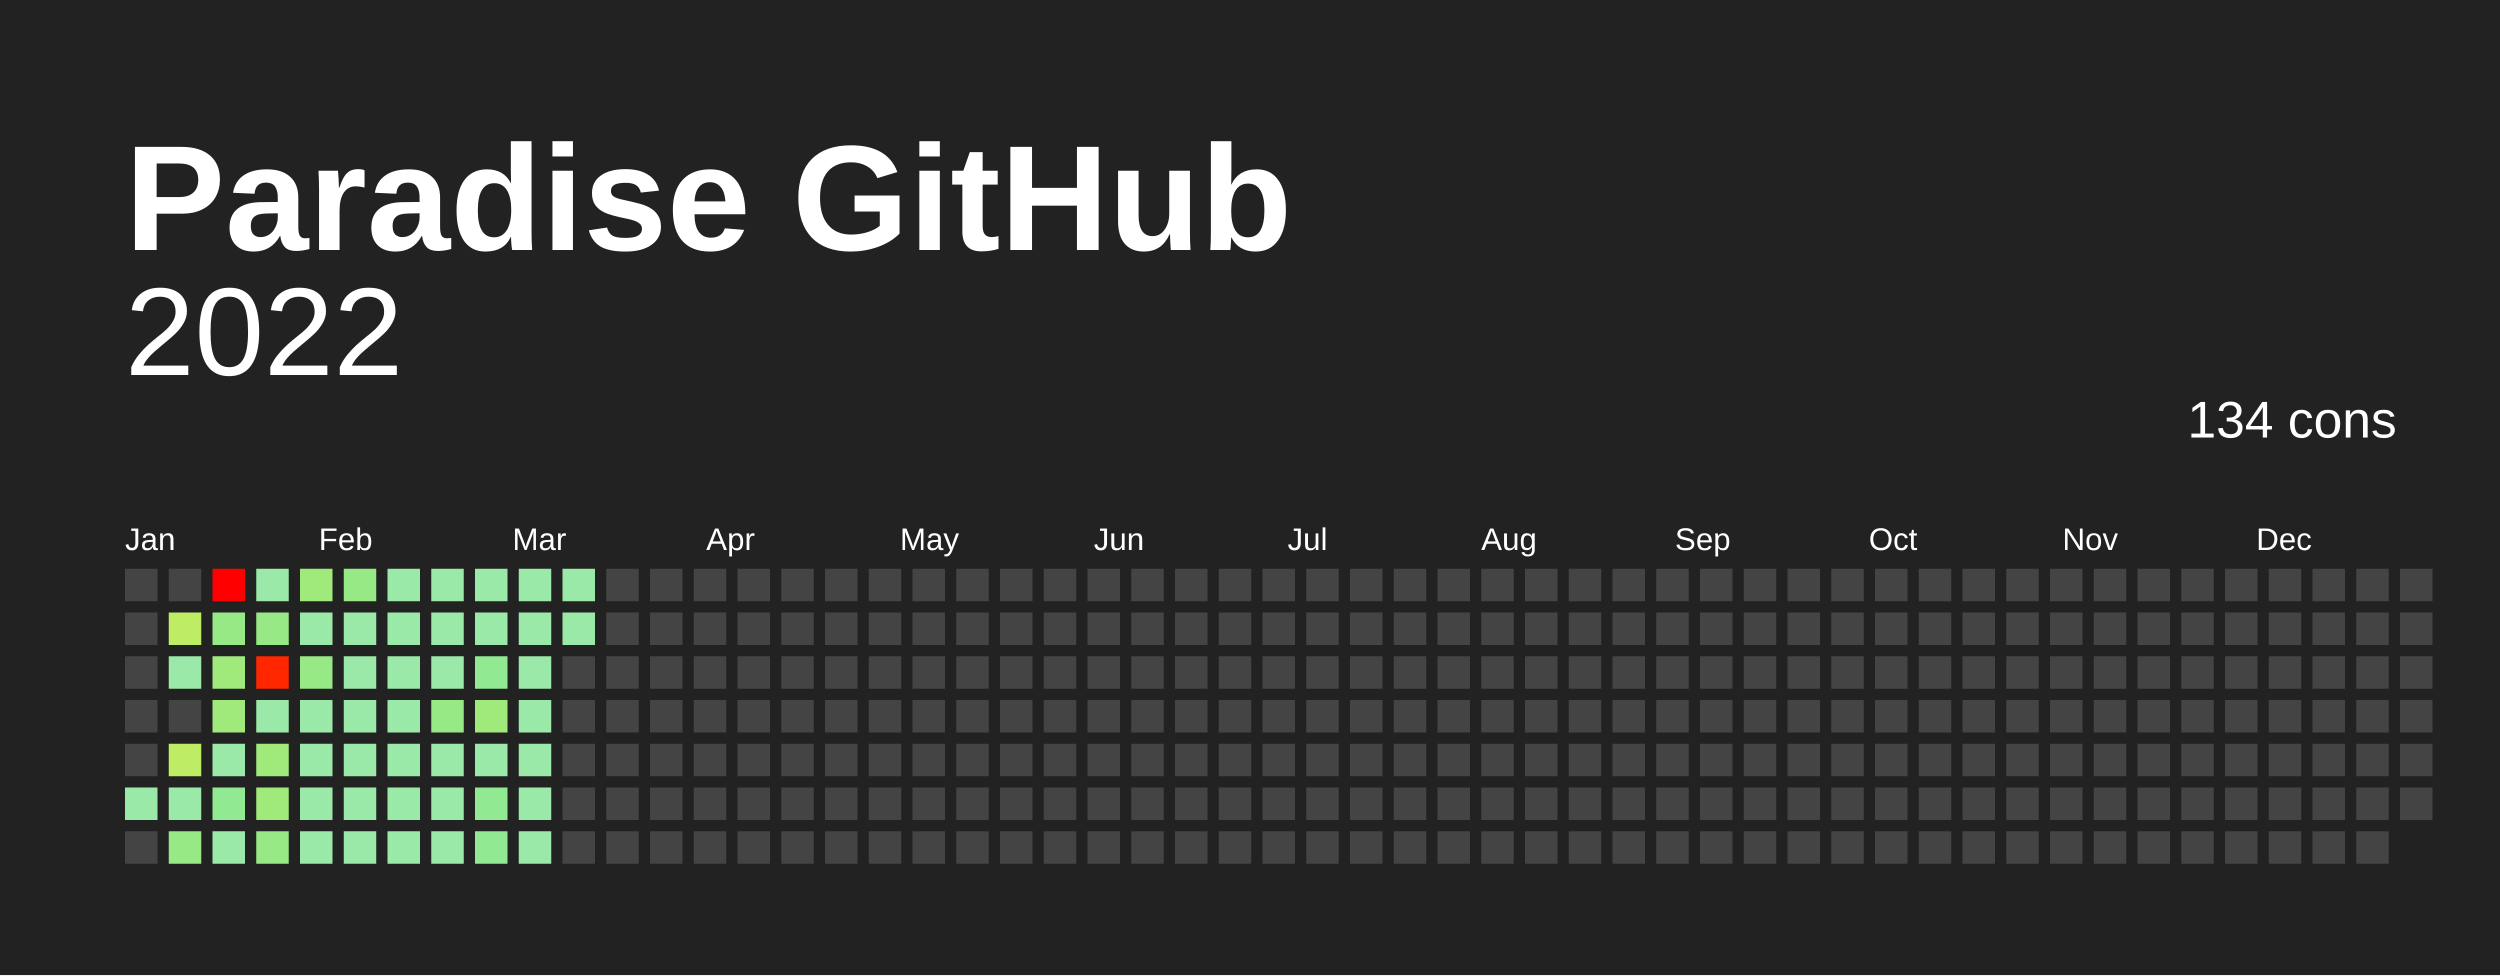
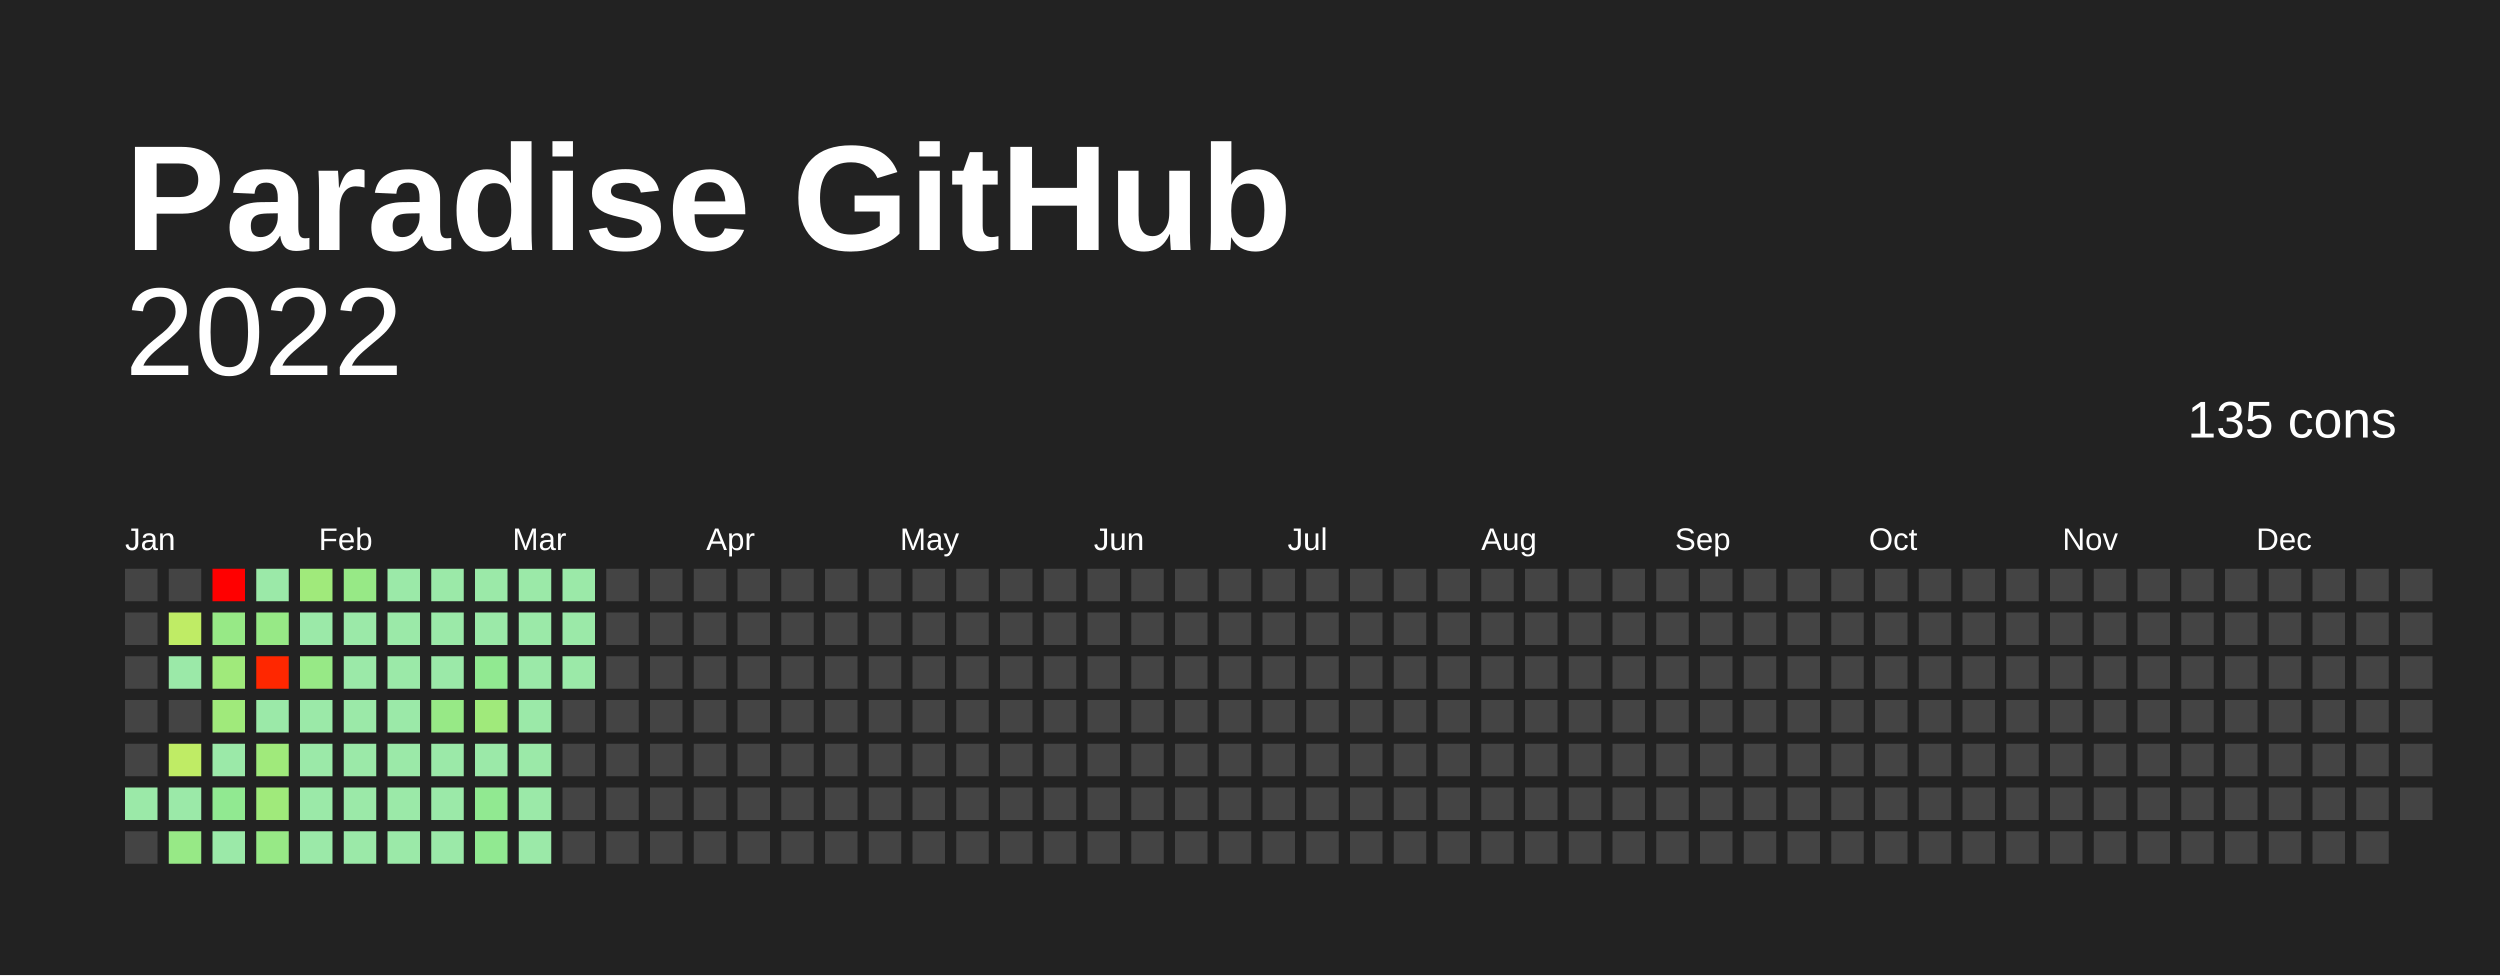
<svg xmlns="http://www.w3.org/2000/svg" baseProfile="full" height="78mm" version="1.1" viewBox="0,0,200,78" width="200mm">
  <defs />
  <rect fill="#222222" height="78" width="200" x="0" y="0" />
  <text fill="#FFFFFF" style="font-size:12px; font-family:Arial; font-weight:bold;" x="10" y="20">Paradise GitHub</text>
  <text alignment-baseline="hanging" fill="#FFFFFF" style="font-size:10.0px; font-family:Arial;" x="10" y="30">2022</text>
-   <text alignment-baseline="hanging" fill="#FFFFFF" style="font-size:4.125px; font-family:Arial;" x="175" y="35">134 cons</text>
+   <text alignment-baseline="hanging" fill="#FFFFFF" style="font-size:4.125px; font-family:Arial;" x="175" y="35">135 cons</text>
  <text fill="#FFFFFF" style="font-size:2.5px; font-family:Arial" x="10.0" y="44">Jan</text>
  <text fill="#FFFFFF" style="font-size:2.5px; font-family:Arial" x="25.5" y="44">Feb</text>
  <text fill="#FFFFFF" style="font-size:2.5px; font-family:Arial" x="41.0" y="44">Mar</text>
  <text fill="#FFFFFF" style="font-size:2.5px; font-family:Arial" x="56.5" y="44">Apr</text>
  <text fill="#FFFFFF" style="font-size:2.5px; font-family:Arial" x="72.0" y="44">May</text>
  <text fill="#FFFFFF" style="font-size:2.5px; font-family:Arial" x="87.5" y="44">Jun</text>
  <text fill="#FFFFFF" style="font-size:2.5px; font-family:Arial" x="103.0" y="44">Jul</text>
  <text fill="#FFFFFF" style="font-size:2.5px; font-family:Arial" x="118.5" y="44">Aug</text>
  <text fill="#FFFFFF" style="font-size:2.5px; font-family:Arial" x="134.0" y="44">Sep</text>
  <text fill="#FFFFFF" style="font-size:2.5px; font-family:Arial" x="149.5" y="44">Oct</text>
  <text fill="#FFFFFF" style="font-size:2.5px; font-family:Arial" x="165.0" y="44">Nov</text>
  <text fill="#FFFFFF" style="font-size:2.5px; font-family:Arial" x="180.5" y="44">Dec</text>
  <rect fill="#444444" height="2.6" width="2.6" x="10.0" y="45.5" />
  <rect fill="#444444" height="2.6" width="2.6" x="10.0" y="49.0" />
  <rect fill="#444444" height="2.6" width="2.6" x="10.0" y="52.5" />
  <rect fill="#444444" height="2.6" width="2.6" x="10.0" y="56.0" />
  <rect fill="#444444" height="2.6" width="2.6" x="10.0" y="59.5" />
  <rect fill="#9be9a8" height="2.6" width="2.6" x="10.0" y="63.0" />
  <rect fill="#444444" height="2.6" width="2.6" x="10.0" y="66.5" />
  <rect fill="#444444" height="2.6" width="2.6" x="13.5" y="45.5" />
  <rect fill="#bfec65" height="2.6" width="2.6" x="13.5" y="49.0" />
  <rect fill="#9be9a8" height="2.6" width="2.6" x="13.5" y="52.5" />
  <rect fill="#444444" height="2.6" width="2.6" x="13.5" y="56.0" />
  <rect fill="#bfec65" height="2.6" width="2.6" x="13.5" y="59.5" />
  <rect fill="#9be9a8" height="2.6" width="2.6" x="13.5" y="63.0" />
  <rect fill="#97e986" height="2.6" width="2.6" x="13.5" y="66.5" />
  <rect fill="red" height="2.6" width="2.6" x="17.0" y="45.5" />
  <rect fill="#97e986" height="2.6" width="2.6" x="17.0" y="49.0" />
  <rect fill="#a0ea7b" height="2.6" width="2.6" x="17.0" y="52.5" />
  <rect fill="#a0ea7b" height="2.6" width="2.6" x="17.0" y="56.0" />
  <rect fill="#9be9a8" height="2.6" width="2.6" x="17.0" y="59.5" />
  <rect fill="#91e991" height="2.6" width="2.6" x="17.0" y="63.0" />
  <rect fill="#9be9a8" height="2.6" width="2.6" x="17.0" y="66.5" />
  <rect fill="#9be9a8" height="2.6" width="2.6" x="20.5" y="45.5" />
  <rect fill="#97e986" height="2.6" width="2.6" x="20.5" y="49.0" />
  <rect fill="#ff2700" height="2.6" width="2.6" x="20.5" y="52.5" />
  <rect fill="#9be9a8" height="2.6" width="2.6" x="20.5" y="56.0" />
  <rect fill="#a0ea7b" height="2.6" width="2.6" x="20.5" y="59.5" />
  <rect fill="#a0ea7b" height="2.6" width="2.6" x="20.5" y="63.0" />
  <rect fill="#97e986" height="2.6" width="2.6" x="20.5" y="66.5" />
  <rect fill="#a0ea7b" height="2.6" width="2.6" x="24.0" y="45.5" />
  <rect fill="#9be9a8" height="2.6" width="2.6" x="24.0" y="49.0" />
  <rect fill="#97e986" height="2.6" width="2.6" x="24.0" y="52.5" />
  <rect fill="#9be9a8" height="2.6" width="2.6" x="24.0" y="56.0" />
  <rect fill="#9be9a8" height="2.6" width="2.6" x="24.0" y="59.5" />
  <rect fill="#9be9a8" height="2.6" width="2.6" x="24.0" y="63.0" />
  <rect fill="#9be9a8" height="2.6" width="2.6" x="24.0" y="66.5" />
  <rect fill="#97e986" height="2.6" width="2.6" x="27.5" y="45.5" />
  <rect fill="#9be9a8" height="2.6" width="2.6" x="27.5" y="49.0" />
  <rect fill="#9be9a8" height="2.6" width="2.6" x="27.5" y="52.5" />
  <rect fill="#9be9a8" height="2.6" width="2.6" x="27.5" y="56.0" />
  <rect fill="#9be9a8" height="2.6" width="2.6" x="27.5" y="59.5" />
  <rect fill="#9be9a8" height="2.6" width="2.6" x="27.5" y="63.0" />
  <rect fill="#9be9a8" height="2.6" width="2.6" x="27.5" y="66.5" />
  <rect fill="#9be9a8" height="2.6" width="2.6" x="31.0" y="45.5" />
  <rect fill="#9be9a8" height="2.6" width="2.6" x="31.0" y="49.0" />
  <rect fill="#9be9a8" height="2.6" width="2.6" x="31.0" y="52.5" />
  <rect fill="#9be9a8" height="2.6" width="2.6" x="31.0" y="56.0" />
  <rect fill="#9be9a8" height="2.6" width="2.6" x="31.0" y="59.5" />
  <rect fill="#9be9a8" height="2.6" width="2.6" x="31.0" y="63.0" />
  <rect fill="#9be9a8" height="2.6" width="2.6" x="31.0" y="66.5" />
  <rect fill="#9be9a8" height="2.6" width="2.6" x="34.5" y="45.5" />
  <rect fill="#9be9a8" height="2.6" width="2.6" x="34.5" y="49.0" />
  <rect fill="#9be9a8" height="2.6" width="2.6" x="34.5" y="52.5" />
  <rect fill="#97e986" height="2.6" width="2.6" x="34.5" y="56.0" />
  <rect fill="#9be9a8" height="2.6" width="2.6" x="34.5" y="59.5" />
  <rect fill="#9be9a8" height="2.6" width="2.6" x="34.5" y="63.0" />
  <rect fill="#9be9a8" height="2.6" width="2.6" x="34.5" y="66.5" />
  <rect fill="#9be9a8" height="2.6" width="2.6" x="38.0" y="45.5" />
  <rect fill="#9be9a8" height="2.6" width="2.6" x="38.0" y="49.0" />
  <rect fill="#91e991" height="2.6" width="2.6" x="38.0" y="52.5" />
  <rect fill="#a0ea7b" height="2.6" width="2.6" x="38.0" y="56.0" />
  <rect fill="#9be9a8" height="2.6" width="2.6" x="38.0" y="59.5" />
  <rect fill="#91e991" height="2.6" width="2.6" x="38.0" y="63.0" />
  <rect fill="#91e991" height="2.6" width="2.6" x="38.0" y="66.5" />
  <rect fill="#9be9a8" height="2.6" width="2.6" x="41.5" y="45.5" />
  <rect fill="#9be9a8" height="2.6" width="2.6" x="41.5" y="49.0" />
  <rect fill="#9be9a8" height="2.6" width="2.6" x="41.5" y="52.5" />
  <rect fill="#9be9a8" height="2.6" width="2.6" x="41.5" y="56.0" />
  <rect fill="#9be9a8" height="2.6" width="2.6" x="41.5" y="59.5" />
  <rect fill="#9be9a8" height="2.6" width="2.6" x="41.5" y="63.0" />
  <rect fill="#9be9a8" height="2.6" width="2.6" x="41.5" y="66.5" />
  <rect fill="#9be9a8" height="2.6" width="2.6" x="45.0" y="45.5" />
  <rect fill="#9be9a8" height="2.6" width="2.6" x="45.0" y="49.0" />
-   <rect fill="#444444" height="2.6" width="2.6" x="45.0" y="52.5" />
+   <rect fill="#9be9a8" height="2.6" width="2.6" x="45.0" y="52.5" />
  <rect fill="#444444" height="2.6" width="2.6" x="45.0" y="56.0" />
  <rect fill="#444444" height="2.6" width="2.6" x="45.0" y="59.5" />
  <rect fill="#444444" height="2.6" width="2.6" x="45.0" y="63.0" />
  <rect fill="#444444" height="2.6" width="2.6" x="45.0" y="66.5" />
  <rect fill="#444444" height="2.6" width="2.6" x="48.5" y="45.5" />
  <rect fill="#444444" height="2.6" width="2.6" x="48.5" y="49.0" />
  <rect fill="#444444" height="2.6" width="2.6" x="48.5" y="52.5" />
  <rect fill="#444444" height="2.6" width="2.6" x="48.5" y="56.0" />
  <rect fill="#444444" height="2.6" width="2.6" x="48.5" y="59.5" />
  <rect fill="#444444" height="2.6" width="2.6" x="48.5" y="63.0" />
  <rect fill="#444444" height="2.6" width="2.6" x="48.5" y="66.5" />
  <rect fill="#444444" height="2.6" width="2.6" x="52.0" y="45.5" />
  <rect fill="#444444" height="2.6" width="2.6" x="52.0" y="49.0" />
  <rect fill="#444444" height="2.6" width="2.6" x="52.0" y="52.5" />
  <rect fill="#444444" height="2.6" width="2.6" x="52.0" y="56.0" />
  <rect fill="#444444" height="2.6" width="2.6" x="52.0" y="59.5" />
  <rect fill="#444444" height="2.6" width="2.6" x="52.0" y="63.0" />
  <rect fill="#444444" height="2.6" width="2.6" x="52.0" y="66.5" />
  <rect fill="#444444" height="2.6" width="2.6" x="55.5" y="45.5" />
  <rect fill="#444444" height="2.6" width="2.6" x="55.5" y="49.0" />
  <rect fill="#444444" height="2.6" width="2.6" x="55.5" y="52.5" />
  <rect fill="#444444" height="2.6" width="2.6" x="55.5" y="56.0" />
  <rect fill="#444444" height="2.6" width="2.6" x="55.5" y="59.5" />
  <rect fill="#444444" height="2.6" width="2.6" x="55.5" y="63.0" />
  <rect fill="#444444" height="2.6" width="2.6" x="55.5" y="66.5" />
  <rect fill="#444444" height="2.6" width="2.6" x="59.0" y="45.5" />
  <rect fill="#444444" height="2.6" width="2.6" x="59.0" y="49.0" />
  <rect fill="#444444" height="2.6" width="2.6" x="59.0" y="52.5" />
  <rect fill="#444444" height="2.6" width="2.6" x="59.0" y="56.0" />
  <rect fill="#444444" height="2.6" width="2.6" x="59.0" y="59.5" />
  <rect fill="#444444" height="2.6" width="2.6" x="59.0" y="63.0" />
  <rect fill="#444444" height="2.6" width="2.6" x="59.0" y="66.5" />
  <rect fill="#444444" height="2.6" width="2.6" x="62.5" y="45.5" />
  <rect fill="#444444" height="2.6" width="2.6" x="62.5" y="49.0" />
  <rect fill="#444444" height="2.6" width="2.6" x="62.5" y="52.5" />
  <rect fill="#444444" height="2.6" width="2.6" x="62.5" y="56.0" />
  <rect fill="#444444" height="2.6" width="2.6" x="62.5" y="59.5" />
  <rect fill="#444444" height="2.6" width="2.6" x="62.5" y="63.0" />
  <rect fill="#444444" height="2.6" width="2.6" x="62.5" y="66.5" />
  <rect fill="#444444" height="2.6" width="2.6" x="66.0" y="45.5" />
  <rect fill="#444444" height="2.6" width="2.6" x="66.0" y="49.0" />
  <rect fill="#444444" height="2.6" width="2.6" x="66.0" y="52.5" />
  <rect fill="#444444" height="2.6" width="2.6" x="66.0" y="56.0" />
  <rect fill="#444444" height="2.6" width="2.6" x="66.0" y="59.5" />
  <rect fill="#444444" height="2.6" width="2.6" x="66.0" y="63.0" />
  <rect fill="#444444" height="2.6" width="2.6" x="66.0" y="66.5" />
  <rect fill="#444444" height="2.6" width="2.6" x="69.5" y="45.5" />
  <rect fill="#444444" height="2.6" width="2.6" x="69.5" y="49.0" />
  <rect fill="#444444" height="2.6" width="2.6" x="69.5" y="52.5" />
  <rect fill="#444444" height="2.6" width="2.6" x="69.5" y="56.0" />
  <rect fill="#444444" height="2.6" width="2.6" x="69.5" y="59.5" />
  <rect fill="#444444" height="2.6" width="2.6" x="69.5" y="63.0" />
  <rect fill="#444444" height="2.6" width="2.6" x="69.5" y="66.5" />
  <rect fill="#444444" height="2.6" width="2.6" x="73.0" y="45.5" />
  <rect fill="#444444" height="2.6" width="2.6" x="73.0" y="49.0" />
  <rect fill="#444444" height="2.6" width="2.6" x="73.0" y="52.5" />
  <rect fill="#444444" height="2.6" width="2.6" x="73.0" y="56.0" />
  <rect fill="#444444" height="2.6" width="2.6" x="73.0" y="59.5" />
  <rect fill="#444444" height="2.6" width="2.6" x="73.0" y="63.0" />
  <rect fill="#444444" height="2.6" width="2.6" x="73.0" y="66.5" />
  <rect fill="#444444" height="2.6" width="2.6" x="76.5" y="45.5" />
  <rect fill="#444444" height="2.6" width="2.6" x="76.5" y="49.0" />
  <rect fill="#444444" height="2.6" width="2.6" x="76.5" y="52.5" />
  <rect fill="#444444" height="2.6" width="2.6" x="76.5" y="56.0" />
  <rect fill="#444444" height="2.6" width="2.6" x="76.5" y="59.5" />
  <rect fill="#444444" height="2.6" width="2.6" x="76.5" y="63.0" />
  <rect fill="#444444" height="2.6" width="2.6" x="76.5" y="66.5" />
  <rect fill="#444444" height="2.6" width="2.6" x="80.0" y="45.5" />
  <rect fill="#444444" height="2.6" width="2.6" x="80.0" y="49.0" />
  <rect fill="#444444" height="2.6" width="2.6" x="80.0" y="52.5" />
  <rect fill="#444444" height="2.6" width="2.6" x="80.0" y="56.0" />
  <rect fill="#444444" height="2.6" width="2.6" x="80.0" y="59.5" />
  <rect fill="#444444" height="2.6" width="2.6" x="80.0" y="63.0" />
  <rect fill="#444444" height="2.6" width="2.6" x="80.0" y="66.5" />
  <rect fill="#444444" height="2.6" width="2.6" x="83.5" y="45.5" />
  <rect fill="#444444" height="2.6" width="2.6" x="83.5" y="49.0" />
  <rect fill="#444444" height="2.6" width="2.6" x="83.5" y="52.5" />
  <rect fill="#444444" height="2.6" width="2.6" x="83.5" y="56.0" />
  <rect fill="#444444" height="2.6" width="2.6" x="83.5" y="59.5" />
  <rect fill="#444444" height="2.6" width="2.6" x="83.5" y="63.0" />
  <rect fill="#444444" height="2.6" width="2.6" x="83.5" y="66.5" />
  <rect fill="#444444" height="2.6" width="2.6" x="87.0" y="45.5" />
  <rect fill="#444444" height="2.6" width="2.6" x="87.0" y="49.0" />
  <rect fill="#444444" height="2.6" width="2.6" x="87.0" y="52.5" />
  <rect fill="#444444" height="2.6" width="2.6" x="87.0" y="56.0" />
  <rect fill="#444444" height="2.6" width="2.6" x="87.0" y="59.5" />
  <rect fill="#444444" height="2.6" width="2.6" x="87.0" y="63.0" />
  <rect fill="#444444" height="2.6" width="2.6" x="87.0" y="66.5" />
  <rect fill="#444444" height="2.6" width="2.6" x="90.5" y="45.5" />
  <rect fill="#444444" height="2.6" width="2.6" x="90.5" y="49.0" />
  <rect fill="#444444" height="2.6" width="2.6" x="90.5" y="52.5" />
  <rect fill="#444444" height="2.6" width="2.6" x="90.5" y="56.0" />
  <rect fill="#444444" height="2.6" width="2.6" x="90.5" y="59.5" />
  <rect fill="#444444" height="2.6" width="2.6" x="90.5" y="63.0" />
  <rect fill="#444444" height="2.6" width="2.6" x="90.5" y="66.5" />
  <rect fill="#444444" height="2.6" width="2.6" x="94.0" y="45.5" />
  <rect fill="#444444" height="2.6" width="2.6" x="94.0" y="49.0" />
  <rect fill="#444444" height="2.6" width="2.6" x="94.0" y="52.5" />
  <rect fill="#444444" height="2.6" width="2.6" x="94.0" y="56.0" />
  <rect fill="#444444" height="2.6" width="2.6" x="94.0" y="59.5" />
  <rect fill="#444444" height="2.6" width="2.6" x="94.0" y="63.0" />
  <rect fill="#444444" height="2.6" width="2.6" x="94.0" y="66.5" />
  <rect fill="#444444" height="2.6" width="2.6" x="97.5" y="45.5" />
  <rect fill="#444444" height="2.6" width="2.6" x="97.5" y="49.0" />
  <rect fill="#444444" height="2.6" width="2.6" x="97.5" y="52.5" />
  <rect fill="#444444" height="2.6" width="2.6" x="97.5" y="56.0" />
  <rect fill="#444444" height="2.6" width="2.6" x="97.5" y="59.5" />
  <rect fill="#444444" height="2.6" width="2.6" x="97.5" y="63.0" />
  <rect fill="#444444" height="2.6" width="2.6" x="97.5" y="66.5" />
  <rect fill="#444444" height="2.6" width="2.6" x="101.0" y="45.5" />
  <rect fill="#444444" height="2.6" width="2.6" x="101.0" y="49.0" />
  <rect fill="#444444" height="2.6" width="2.6" x="101.0" y="52.5" />
  <rect fill="#444444" height="2.6" width="2.6" x="101.0" y="56.0" />
  <rect fill="#444444" height="2.6" width="2.6" x="101.0" y="59.5" />
  <rect fill="#444444" height="2.6" width="2.6" x="101.0" y="63.0" />
  <rect fill="#444444" height="2.6" width="2.6" x="101.0" y="66.5" />
  <rect fill="#444444" height="2.6" width="2.6" x="104.5" y="45.5" />
  <rect fill="#444444" height="2.6" width="2.6" x="104.5" y="49.0" />
  <rect fill="#444444" height="2.6" width="2.6" x="104.5" y="52.5" />
  <rect fill="#444444" height="2.6" width="2.6" x="104.5" y="56.0" />
  <rect fill="#444444" height="2.6" width="2.6" x="104.5" y="59.5" />
  <rect fill="#444444" height="2.6" width="2.6" x="104.5" y="63.0" />
  <rect fill="#444444" height="2.6" width="2.6" x="104.5" y="66.5" />
  <rect fill="#444444" height="2.6" width="2.6" x="108.0" y="45.5" />
  <rect fill="#444444" height="2.6" width="2.6" x="108.0" y="49.0" />
  <rect fill="#444444" height="2.6" width="2.6" x="108.0" y="52.5" />
  <rect fill="#444444" height="2.6" width="2.6" x="108.0" y="56.0" />
  <rect fill="#444444" height="2.6" width="2.6" x="108.0" y="59.5" />
  <rect fill="#444444" height="2.6" width="2.6" x="108.0" y="63.0" />
  <rect fill="#444444" height="2.6" width="2.6" x="108.0" y="66.5" />
  <rect fill="#444444" height="2.6" width="2.6" x="111.5" y="45.5" />
  <rect fill="#444444" height="2.6" width="2.6" x="111.5" y="49.0" />
  <rect fill="#444444" height="2.6" width="2.6" x="111.5" y="52.5" />
  <rect fill="#444444" height="2.6" width="2.6" x="111.5" y="56.0" />
  <rect fill="#444444" height="2.6" width="2.6" x="111.5" y="59.5" />
  <rect fill="#444444" height="2.6" width="2.6" x="111.5" y="63.0" />
  <rect fill="#444444" height="2.6" width="2.6" x="111.5" y="66.5" />
  <rect fill="#444444" height="2.6" width="2.6" x="115.0" y="45.5" />
  <rect fill="#444444" height="2.6" width="2.6" x="115.0" y="49.0" />
  <rect fill="#444444" height="2.6" width="2.6" x="115.0" y="52.5" />
  <rect fill="#444444" height="2.6" width="2.6" x="115.0" y="56.0" />
  <rect fill="#444444" height="2.6" width="2.6" x="115.0" y="59.5" />
  <rect fill="#444444" height="2.6" width="2.6" x="115.0" y="63.0" />
  <rect fill="#444444" height="2.6" width="2.6" x="115.0" y="66.5" />
  <rect fill="#444444" height="2.6" width="2.6" x="118.5" y="45.5" />
  <rect fill="#444444" height="2.6" width="2.6" x="118.5" y="49.0" />
  <rect fill="#444444" height="2.6" width="2.6" x="118.5" y="52.5" />
  <rect fill="#444444" height="2.6" width="2.6" x="118.5" y="56.0" />
  <rect fill="#444444" height="2.6" width="2.6" x="118.5" y="59.5" />
  <rect fill="#444444" height="2.6" width="2.6" x="118.5" y="63.0" />
  <rect fill="#444444" height="2.6" width="2.6" x="118.5" y="66.5" />
  <rect fill="#444444" height="2.6" width="2.6" x="122.0" y="45.5" />
  <rect fill="#444444" height="2.6" width="2.6" x="122.0" y="49.0" />
  <rect fill="#444444" height="2.6" width="2.6" x="122.0" y="52.5" />
  <rect fill="#444444" height="2.6" width="2.6" x="122.0" y="56.0" />
  <rect fill="#444444" height="2.6" width="2.6" x="122.0" y="59.5" />
  <rect fill="#444444" height="2.6" width="2.6" x="122.0" y="63.0" />
  <rect fill="#444444" height="2.6" width="2.6" x="122.0" y="66.5" />
  <rect fill="#444444" height="2.6" width="2.6" x="125.5" y="45.5" />
  <rect fill="#444444" height="2.6" width="2.6" x="125.5" y="49.0" />
  <rect fill="#444444" height="2.6" width="2.6" x="125.5" y="52.5" />
  <rect fill="#444444" height="2.6" width="2.6" x="125.5" y="56.0" />
  <rect fill="#444444" height="2.6" width="2.6" x="125.5" y="59.5" />
  <rect fill="#444444" height="2.6" width="2.6" x="125.5" y="63.0" />
  <rect fill="#444444" height="2.6" width="2.6" x="125.5" y="66.5" />
  <rect fill="#444444" height="2.6" width="2.6" x="129.0" y="45.5" />
  <rect fill="#444444" height="2.6" width="2.6" x="129.0" y="49.0" />
  <rect fill="#444444" height="2.6" width="2.6" x="129.0" y="52.5" />
  <rect fill="#444444" height="2.6" width="2.6" x="129.0" y="56.0" />
  <rect fill="#444444" height="2.6" width="2.6" x="129.0" y="59.5" />
  <rect fill="#444444" height="2.6" width="2.6" x="129.0" y="63.0" />
  <rect fill="#444444" height="2.6" width="2.6" x="129.0" y="66.5" />
  <rect fill="#444444" height="2.6" width="2.6" x="132.5" y="45.5" />
  <rect fill="#444444" height="2.6" width="2.6" x="132.5" y="49.0" />
  <rect fill="#444444" height="2.6" width="2.6" x="132.5" y="52.5" />
  <rect fill="#444444" height="2.6" width="2.6" x="132.5" y="56.0" />
  <rect fill="#444444" height="2.6" width="2.6" x="132.5" y="59.5" />
  <rect fill="#444444" height="2.6" width="2.6" x="132.5" y="63.0" />
  <rect fill="#444444" height="2.6" width="2.6" x="132.5" y="66.5" />
  <rect fill="#444444" height="2.6" width="2.6" x="136.0" y="45.5" />
  <rect fill="#444444" height="2.6" width="2.6" x="136.0" y="49.0" />
  <rect fill="#444444" height="2.6" width="2.6" x="136.0" y="52.5" />
  <rect fill="#444444" height="2.6" width="2.6" x="136.0" y="56.0" />
  <rect fill="#444444" height="2.6" width="2.6" x="136.0" y="59.5" />
  <rect fill="#444444" height="2.6" width="2.6" x="136.0" y="63.0" />
  <rect fill="#444444" height="2.6" width="2.6" x="136.0" y="66.5" />
  <rect fill="#444444" height="2.6" width="2.6" x="139.5" y="45.5" />
  <rect fill="#444444" height="2.6" width="2.6" x="139.5" y="49.0" />
  <rect fill="#444444" height="2.6" width="2.6" x="139.5" y="52.5" />
  <rect fill="#444444" height="2.6" width="2.6" x="139.5" y="56.0" />
  <rect fill="#444444" height="2.6" width="2.6" x="139.5" y="59.5" />
  <rect fill="#444444" height="2.6" width="2.6" x="139.5" y="63.0" />
  <rect fill="#444444" height="2.6" width="2.6" x="139.5" y="66.5" />
  <rect fill="#444444" height="2.6" width="2.6" x="143.0" y="45.5" />
  <rect fill="#444444" height="2.6" width="2.6" x="143.0" y="49.0" />
  <rect fill="#444444" height="2.6" width="2.6" x="143.0" y="52.5" />
  <rect fill="#444444" height="2.6" width="2.6" x="143.0" y="56.0" />
  <rect fill="#444444" height="2.6" width="2.6" x="143.0" y="59.5" />
  <rect fill="#444444" height="2.6" width="2.6" x="143.0" y="63.0" />
  <rect fill="#444444" height="2.6" width="2.6" x="143.0" y="66.5" />
  <rect fill="#444444" height="2.6" width="2.6" x="146.5" y="45.5" />
  <rect fill="#444444" height="2.6" width="2.6" x="146.5" y="49.0" />
  <rect fill="#444444" height="2.6" width="2.6" x="146.5" y="52.5" />
  <rect fill="#444444" height="2.6" width="2.6" x="146.5" y="56.0" />
  <rect fill="#444444" height="2.6" width="2.6" x="146.5" y="59.5" />
  <rect fill="#444444" height="2.6" width="2.6" x="146.5" y="63.0" />
  <rect fill="#444444" height="2.6" width="2.6" x="146.5" y="66.5" />
  <rect fill="#444444" height="2.6" width="2.6" x="150.0" y="45.5" />
  <rect fill="#444444" height="2.6" width="2.6" x="150.0" y="49.0" />
  <rect fill="#444444" height="2.6" width="2.6" x="150.0" y="52.5" />
  <rect fill="#444444" height="2.6" width="2.6" x="150.0" y="56.0" />
  <rect fill="#444444" height="2.6" width="2.6" x="150.0" y="59.5" />
  <rect fill="#444444" height="2.6" width="2.6" x="150.0" y="63.0" />
  <rect fill="#444444" height="2.6" width="2.6" x="150.0" y="66.5" />
  <rect fill="#444444" height="2.6" width="2.6" x="153.5" y="45.5" />
  <rect fill="#444444" height="2.6" width="2.6" x="153.5" y="49.0" />
  <rect fill="#444444" height="2.6" width="2.6" x="153.5" y="52.5" />
  <rect fill="#444444" height="2.6" width="2.6" x="153.5" y="56.0" />
  <rect fill="#444444" height="2.6" width="2.6" x="153.5" y="59.5" />
  <rect fill="#444444" height="2.6" width="2.6" x="153.5" y="63.0" />
  <rect fill="#444444" height="2.6" width="2.6" x="153.5" y="66.5" />
  <rect fill="#444444" height="2.6" width="2.6" x="157.0" y="45.5" />
  <rect fill="#444444" height="2.6" width="2.6" x="157.0" y="49.0" />
  <rect fill="#444444" height="2.6" width="2.6" x="157.0" y="52.5" />
  <rect fill="#444444" height="2.6" width="2.6" x="157.0" y="56.0" />
  <rect fill="#444444" height="2.6" width="2.6" x="157.0" y="59.5" />
  <rect fill="#444444" height="2.6" width="2.6" x="157.0" y="63.0" />
  <rect fill="#444444" height="2.6" width="2.6" x="157.0" y="66.5" />
  <rect fill="#444444" height="2.6" width="2.6" x="160.5" y="45.5" />
  <rect fill="#444444" height="2.6" width="2.6" x="160.5" y="49.0" />
  <rect fill="#444444" height="2.6" width="2.6" x="160.5" y="52.5" />
  <rect fill="#444444" height="2.6" width="2.6" x="160.5" y="56.0" />
  <rect fill="#444444" height="2.6" width="2.6" x="160.5" y="59.5" />
  <rect fill="#444444" height="2.6" width="2.6" x="160.5" y="63.0" />
  <rect fill="#444444" height="2.6" width="2.6" x="160.5" y="66.5" />
  <rect fill="#444444" height="2.6" width="2.6" x="164.0" y="45.5" />
  <rect fill="#444444" height="2.6" width="2.6" x="164.0" y="49.0" />
  <rect fill="#444444" height="2.6" width="2.6" x="164.0" y="52.5" />
  <rect fill="#444444" height="2.6" width="2.6" x="164.0" y="56.0" />
  <rect fill="#444444" height="2.6" width="2.6" x="164.0" y="59.5" />
  <rect fill="#444444" height="2.6" width="2.6" x="164.0" y="63.0" />
  <rect fill="#444444" height="2.6" width="2.6" x="164.0" y="66.5" />
  <rect fill="#444444" height="2.6" width="2.6" x="167.5" y="45.5" />
  <rect fill="#444444" height="2.6" width="2.6" x="167.5" y="49.0" />
  <rect fill="#444444" height="2.6" width="2.6" x="167.5" y="52.5" />
  <rect fill="#444444" height="2.6" width="2.6" x="167.5" y="56.0" />
  <rect fill="#444444" height="2.6" width="2.6" x="167.5" y="59.5" />
  <rect fill="#444444" height="2.6" width="2.6" x="167.5" y="63.0" />
  <rect fill="#444444" height="2.6" width="2.6" x="167.5" y="66.5" />
  <rect fill="#444444" height="2.6" width="2.6" x="171.0" y="45.5" />
  <rect fill="#444444" height="2.6" width="2.6" x="171.0" y="49.0" />
  <rect fill="#444444" height="2.6" width="2.6" x="171.0" y="52.5" />
  <rect fill="#444444" height="2.6" width="2.6" x="171.0" y="56.0" />
  <rect fill="#444444" height="2.6" width="2.6" x="171.0" y="59.5" />
  <rect fill="#444444" height="2.6" width="2.6" x="171.0" y="63.0" />
  <rect fill="#444444" height="2.6" width="2.6" x="171.0" y="66.5" />
  <rect fill="#444444" height="2.6" width="2.6" x="174.5" y="45.5" />
  <rect fill="#444444" height="2.6" width="2.6" x="174.5" y="49.0" />
  <rect fill="#444444" height="2.6" width="2.6" x="174.5" y="52.5" />
  <rect fill="#444444" height="2.6" width="2.6" x="174.5" y="56.0" />
  <rect fill="#444444" height="2.6" width="2.6" x="174.5" y="59.5" />
  <rect fill="#444444" height="2.6" width="2.6" x="174.5" y="63.0" />
  <rect fill="#444444" height="2.6" width="2.6" x="174.5" y="66.5" />
  <rect fill="#444444" height="2.6" width="2.6" x="178.0" y="45.5" />
  <rect fill="#444444" height="2.6" width="2.6" x="178.0" y="49.0" />
  <rect fill="#444444" height="2.6" width="2.6" x="178.0" y="52.5" />
  <rect fill="#444444" height="2.6" width="2.6" x="178.0" y="56.0" />
  <rect fill="#444444" height="2.6" width="2.6" x="178.0" y="59.5" />
  <rect fill="#444444" height="2.6" width="2.6" x="178.0" y="63.0" />
  <rect fill="#444444" height="2.6" width="2.6" x="178.0" y="66.5" />
  <rect fill="#444444" height="2.6" width="2.6" x="181.5" y="45.5" />
  <rect fill="#444444" height="2.6" width="2.6" x="181.5" y="49.0" />
  <rect fill="#444444" height="2.6" width="2.6" x="181.5" y="52.5" />
  <rect fill="#444444" height="2.6" width="2.6" x="181.5" y="56.0" />
  <rect fill="#444444" height="2.6" width="2.6" x="181.5" y="59.5" />
  <rect fill="#444444" height="2.6" width="2.6" x="181.5" y="63.0" />
  <rect fill="#444444" height="2.6" width="2.6" x="181.5" y="66.5" />
  <rect fill="#444444" height="2.6" width="2.6" x="185.0" y="45.5" />
  <rect fill="#444444" height="2.6" width="2.6" x="185.0" y="49.0" />
  <rect fill="#444444" height="2.6" width="2.6" x="185.0" y="52.5" />
  <rect fill="#444444" height="2.6" width="2.6" x="185.0" y="56.0" />
  <rect fill="#444444" height="2.6" width="2.6" x="185.0" y="59.5" />
  <rect fill="#444444" height="2.6" width="2.6" x="185.0" y="63.0" />
  <rect fill="#444444" height="2.6" width="2.6" x="185.0" y="66.5" />
  <rect fill="#444444" height="2.6" width="2.6" x="188.5" y="45.5" />
  <rect fill="#444444" height="2.6" width="2.6" x="188.5" y="49.0" />
  <rect fill="#444444" height="2.6" width="2.6" x="188.5" y="52.5" />
  <rect fill="#444444" height="2.6" width="2.6" x="188.5" y="56.0" />
  <rect fill="#444444" height="2.6" width="2.6" x="188.5" y="59.5" />
  <rect fill="#444444" height="2.6" width="2.6" x="188.5" y="63.0" />
  <rect fill="#444444" height="2.6" width="2.6" x="188.5" y="66.5" />
  <rect fill="#444444" height="2.6" width="2.6" x="192.0" y="45.5" />
  <rect fill="#444444" height="2.6" width="2.6" x="192.0" y="49.0" />
  <rect fill="#444444" height="2.6" width="2.6" x="192.0" y="52.5" />
  <rect fill="#444444" height="2.6" width="2.6" x="192.0" y="56.0" />
  <rect fill="#444444" height="2.6" width="2.6" x="192.0" y="59.5" />
  <rect fill="#444444" height="2.6" width="2.6" x="192.0" y="63.0" />
</svg>
